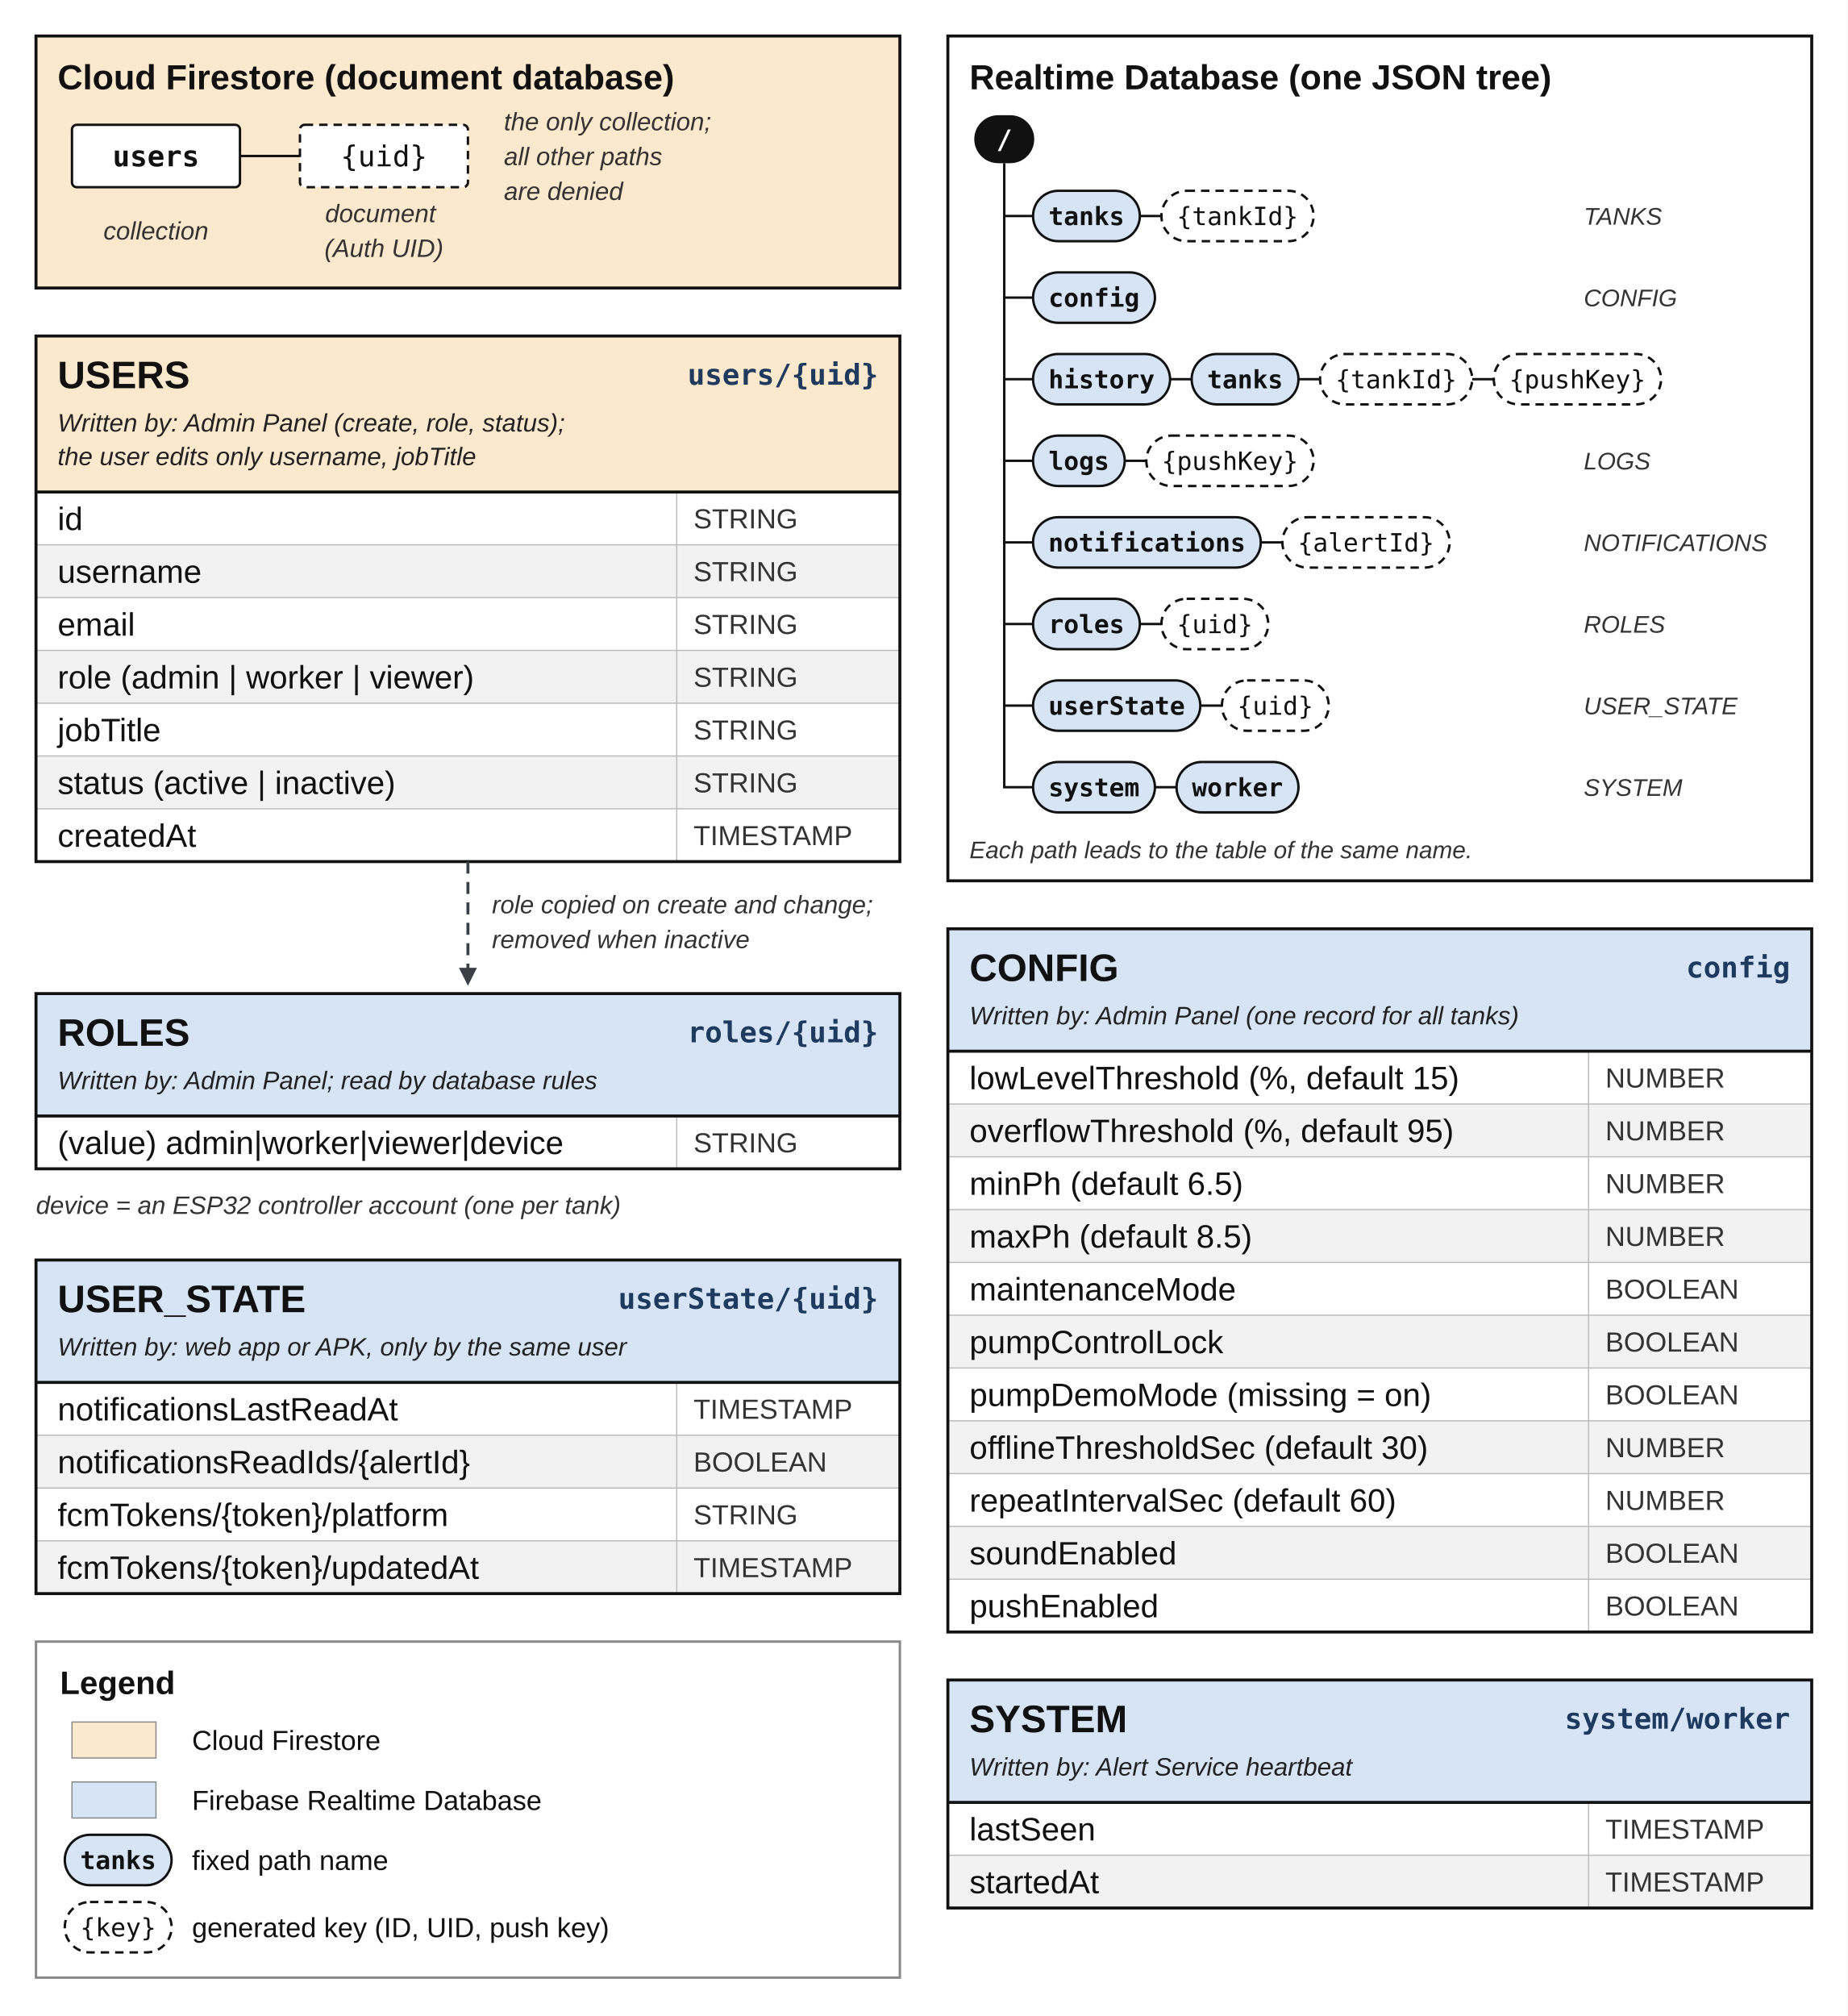
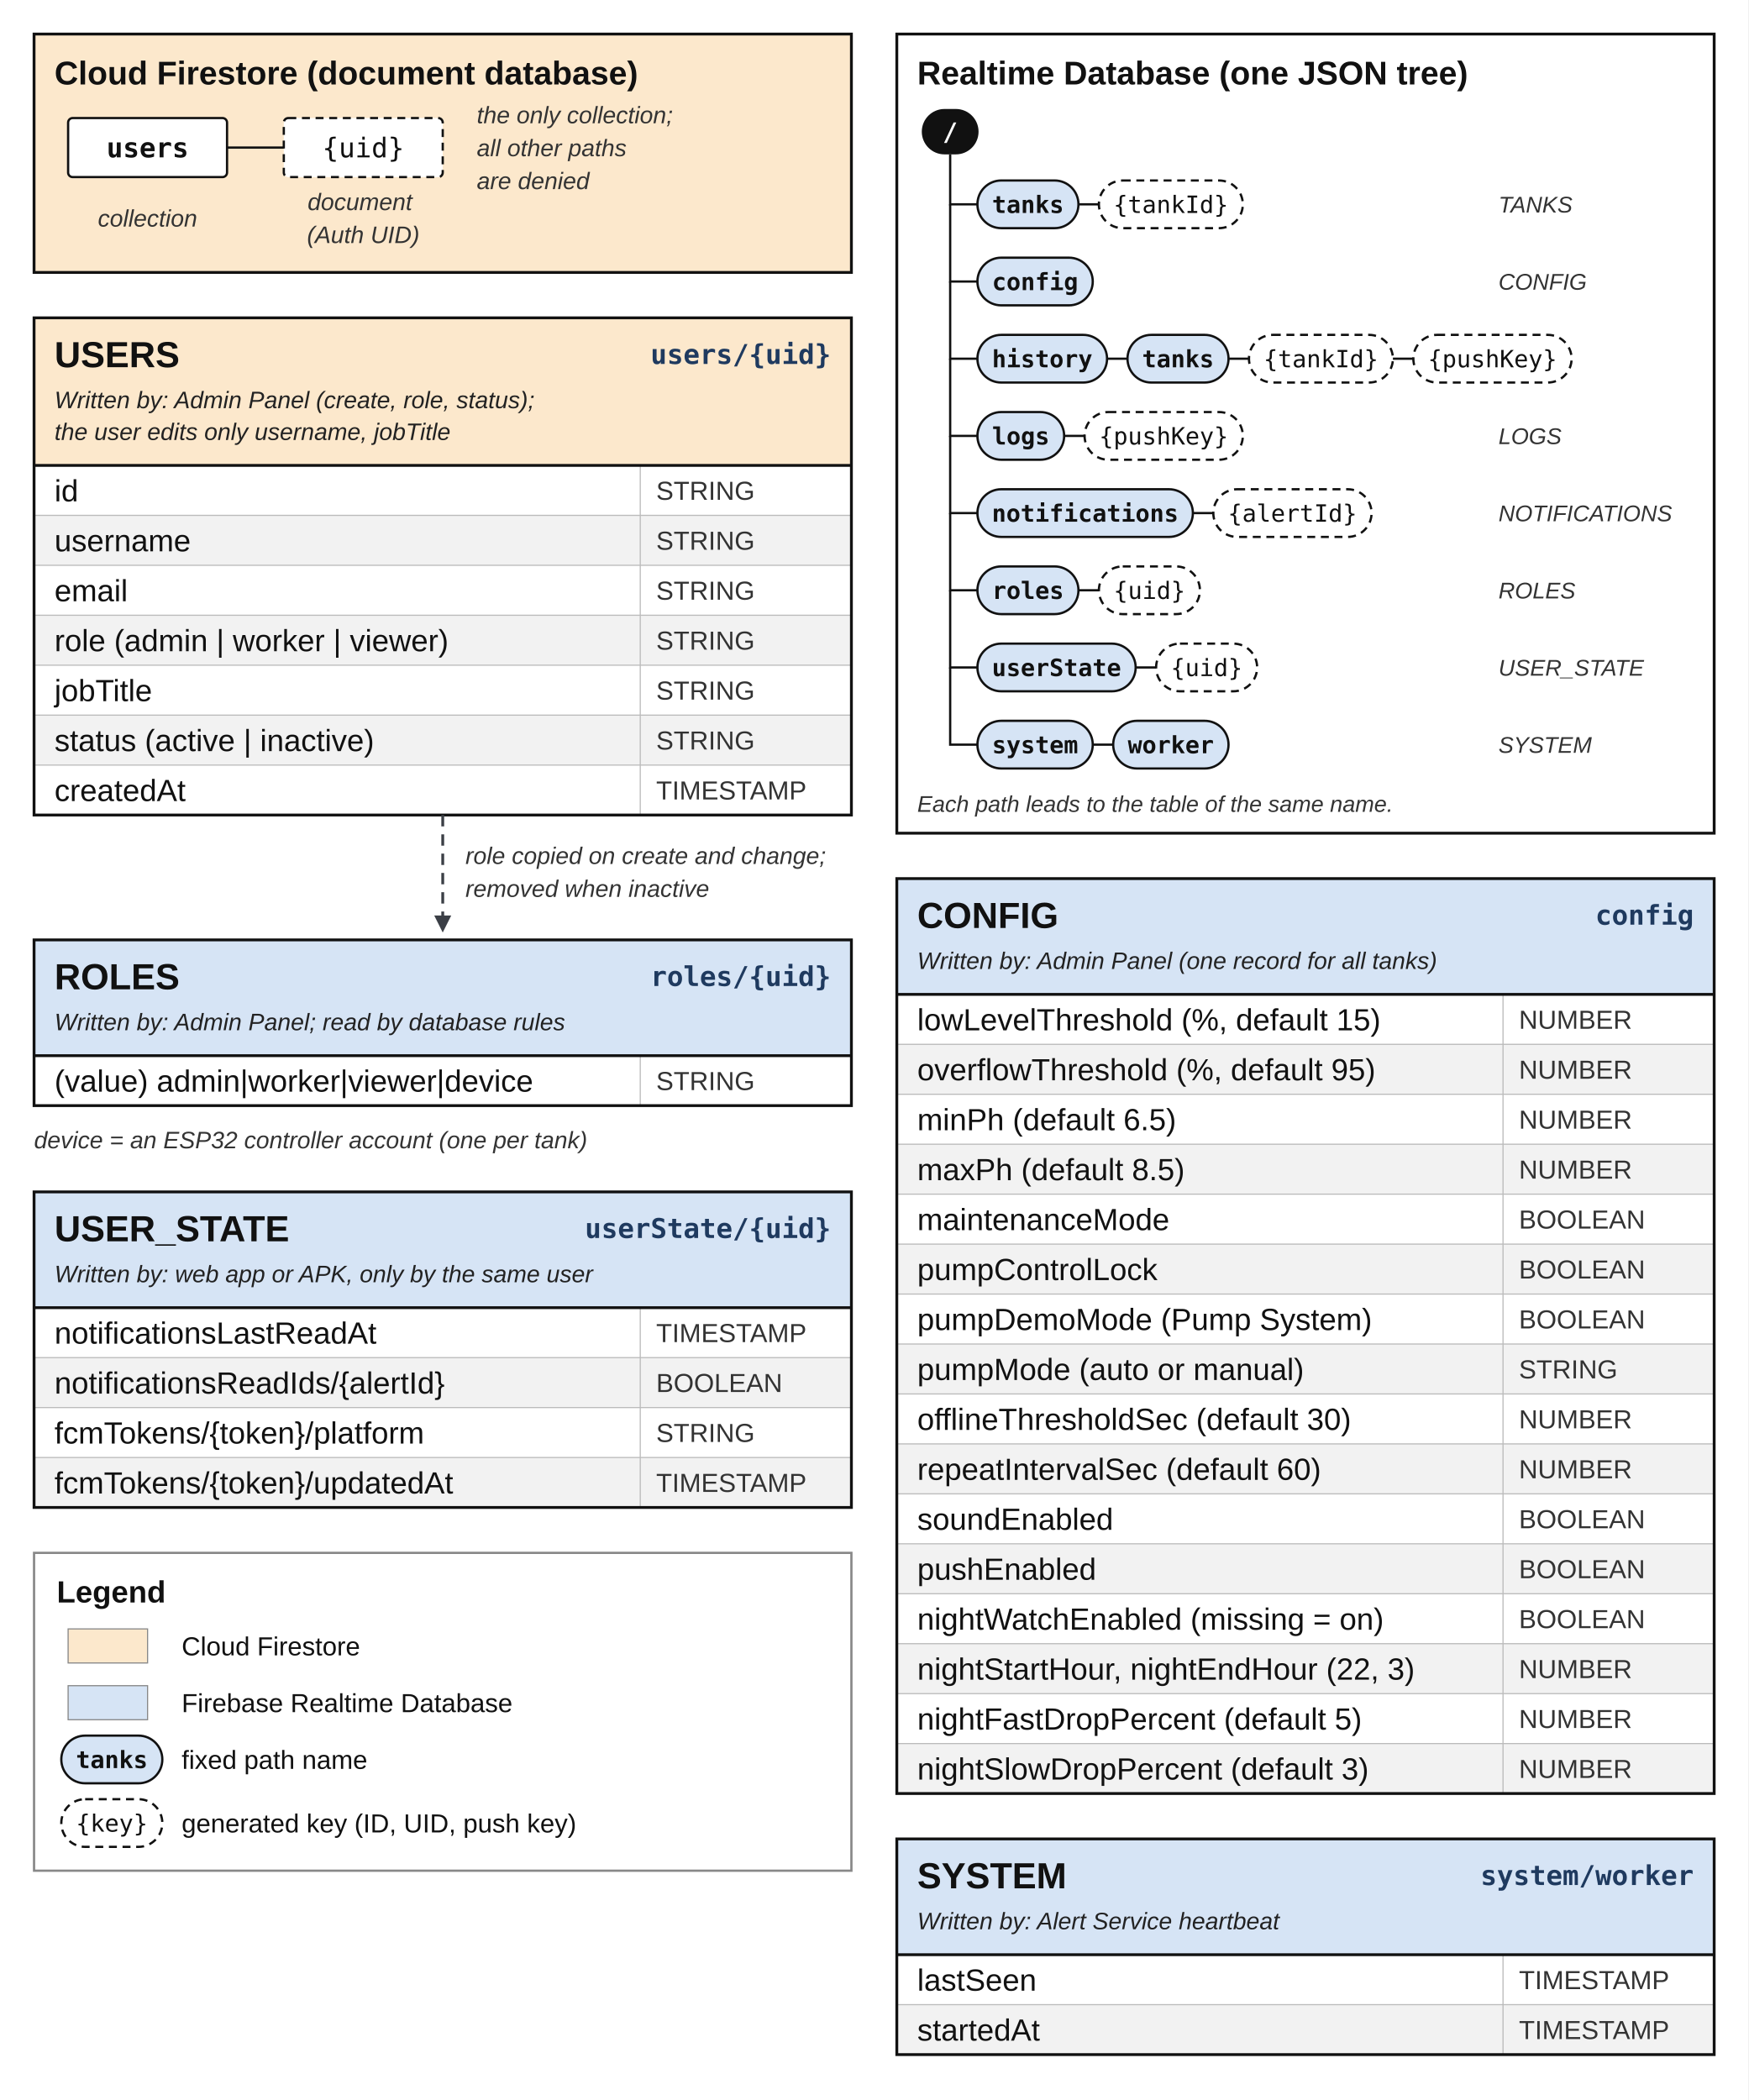
- <svg xmlns="http://www.w3.org/2000/svg" width="1540" height="1680" viewBox="0 0 1540 1680">
-   <rect width="1540" height="1680" fill="#FFFFFF" />
+ <svg xmlns="http://www.w3.org/2000/svg" width="1540" height="1850" viewBox="0 0 1540 1850">
+   <rect width="1540" height="1850" fill="#FFFFFF" />
  <defs>
    <marker id="ah" viewBox="0 0 10 10" refX="9" refY="5" markerWidth="6" markerHeight="6" orient="auto-start-reverse">
      <path d="M0,0 L10,5 L0,10 z" fill="#3B3F46" />
    </marker>
    <marker id="ahs" viewBox="0 0 10 10" refX="9" refY="5" markerWidth="9" markerHeight="9" orient="auto-start-reverse">
      <path d="M0,0 L10,5 L0,10 z" fill="#3B3F46" />
    </marker>
  </defs>
  <rect x="30" y="30" width="720" height="210" fill="#FCE8CC" stroke="#111" stroke-width="2.5" />
  <text x="48" y="74.4" font-family="Arial, Helvetica, sans-serif" font-size="29" font-weight="700" text-anchor="start" fill="#111111">
    <tspan x="48" dy="0">Cloud Firestore (document database)</tspan>
  </text>
  <rect x="60" y="104" width="140" height="52" rx="4" fill="#FFF" stroke="#111" stroke-width="2" />
  <text x="130" y="138.6" font-family="Consolas, monospace" font-size="24" font-weight="700" text-anchor="middle" fill="#111111">
    <tspan x="130" dy="0">users</tspan>
  </text>
  <line x1="200" y1="130" x2="250" y2="130" stroke="#111" stroke-width="2" />
  <rect x="250" y="104" width="140" height="52" rx="4" fill="#FFF" stroke="#111" stroke-width="2" stroke-dasharray="7 5" />
  <text x="320" y="138.6" font-family="Consolas, monospace" font-size="24" font-weight="400" text-anchor="middle" fill="#111111">
    <tspan x="320" dy="0">{uid}</tspan>
  </text>
  <text x="130" y="199.6" font-family="Arial, Helvetica, sans-serif" font-size="21" font-weight="400" text-anchor="middle" fill="#333" font-style="italic">
    <tspan x="130" dy="0">collection</tspan>
  </text>
  <text x="320" y="185.1" font-family="Arial, Helvetica, sans-serif" font-size="21" font-weight="400" text-anchor="middle" fill="#333" font-style="italic">
    <tspan x="320" dy="0">document</tspan>
    <tspan x="320" dy="29.0">(Auth UID)</tspan>
  </text>
  <text x="420" y="108.6" font-family="Arial, Helvetica, sans-serif" font-size="21" font-weight="400" text-anchor="start" fill="#333" font-style="italic">
    <tspan x="420" dy="0">the only collection;</tspan>
    <tspan x="420" dy="29.0">all other paths</tspan>
    <tspan x="420" dy="29.0">are denied</tspan>
  </text>
  <rect x="30" y="280" width="720" height="130" fill="#FCE8CC" />
  <text x="48" y="323.5" font-family="Arial, Helvetica, sans-serif" font-size="32" font-weight="700" text-anchor="start" fill="#111111">
    <tspan x="48" dy="0">USERS</tspan>
  </text>
  <text x="732" y="320.6" font-family="Consolas, monospace" font-size="24" font-weight="700" text-anchor="end" fill="#1F3A5F">
    <tspan x="732" dy="0">users/{uid}</tspan>
  </text>
  <text x="48" y="359.6" font-family="Arial, Helvetica, sans-serif" font-size="21" font-weight="400" text-anchor="start" fill="#222" font-style="italic">
    <tspan x="48" dy="0">Written by: Admin Panel (create, role, status);</tspan>
  </text>
  <text x="48" y="387.6" font-family="Arial, Helvetica, sans-serif" font-size="21" font-weight="400" text-anchor="start" fill="#222" font-style="italic">
    <tspan x="48" dy="0">the user edits only username, jobTitle</tspan>
  </text>
  <rect x="30" y="410" width="720" height="44" fill="#FFFFFF" />
  <line x1="30" y1="410" x2="750" y2="410" stroke="#BBBBBB" />
  <text x="48" y="441.7" font-family="Arial, Helvetica, sans-serif" font-size="27" font-weight="400" text-anchor="start" fill="#111111">
    <tspan x="48" dy="0">id</tspan>
  </text>
  <text x="578" y="440.3" font-family="Arial, Helvetica, sans-serif" font-size="23" font-weight="400" text-anchor="start" fill="#333">
    <tspan x="578" dy="0">STRING</tspan>
  </text>
  <rect x="30" y="454" width="720" height="44" fill="#F2F2F2" />
  <line x1="30" y1="454" x2="750" y2="454" stroke="#BBBBBB" />
  <text x="48" y="485.7" font-family="Arial, Helvetica, sans-serif" font-size="27" font-weight="400" text-anchor="start" fill="#111111">
    <tspan x="48" dy="0">username</tspan>
  </text>
  <text x="578" y="484.3" font-family="Arial, Helvetica, sans-serif" font-size="23" font-weight="400" text-anchor="start" fill="#333">
    <tspan x="578" dy="0">STRING</tspan>
  </text>
  <rect x="30" y="498" width="720" height="44" fill="#FFFFFF" />
  <line x1="30" y1="498" x2="750" y2="498" stroke="#BBBBBB" />
  <text x="48" y="529.7" font-family="Arial, Helvetica, sans-serif" font-size="27" font-weight="400" text-anchor="start" fill="#111111">
    <tspan x="48" dy="0">email</tspan>
  </text>
  <text x="578" y="528.3" font-family="Arial, Helvetica, sans-serif" font-size="23" font-weight="400" text-anchor="start" fill="#333">
    <tspan x="578" dy="0">STRING</tspan>
  </text>
  <rect x="30" y="542" width="720" height="44" fill="#F2F2F2" />
  <line x1="30" y1="542" x2="750" y2="542" stroke="#BBBBBB" />
  <text x="48" y="573.7" font-family="Arial, Helvetica, sans-serif" font-size="27" font-weight="400" text-anchor="start" fill="#111111">
    <tspan x="48" dy="0">role (admin | worker | viewer)</tspan>
  </text>
  <text x="578" y="572.3" font-family="Arial, Helvetica, sans-serif" font-size="23" font-weight="400" text-anchor="start" fill="#333">
    <tspan x="578" dy="0">STRING</tspan>
  </text>
  <rect x="30" y="586" width="720" height="44" fill="#FFFFFF" />
  <line x1="30" y1="586" x2="750" y2="586" stroke="#BBBBBB" />
  <text x="48" y="617.7" font-family="Arial, Helvetica, sans-serif" font-size="27" font-weight="400" text-anchor="start" fill="#111111">
    <tspan x="48" dy="0">jobTitle</tspan>
  </text>
  <text x="578" y="616.3" font-family="Arial, Helvetica, sans-serif" font-size="23" font-weight="400" text-anchor="start" fill="#333">
    <tspan x="578" dy="0">STRING</tspan>
  </text>
  <rect x="30" y="630" width="720" height="44" fill="#F2F2F2" />
  <line x1="30" y1="630" x2="750" y2="630" stroke="#BBBBBB" />
  <text x="48" y="661.7" font-family="Arial, Helvetica, sans-serif" font-size="27" font-weight="400" text-anchor="start" fill="#111111">
    <tspan x="48" dy="0">status (active | inactive)</tspan>
  </text>
  <text x="578" y="660.3" font-family="Arial, Helvetica, sans-serif" font-size="23" font-weight="400" text-anchor="start" fill="#333">
    <tspan x="578" dy="0">STRING</tspan>
  </text>
  <rect x="30" y="674" width="720" height="44" fill="#FFFFFF" />
  <line x1="30" y1="674" x2="750" y2="674" stroke="#BBBBBB" />
  <text x="48" y="705.7" font-family="Arial, Helvetica, sans-serif" font-size="27" font-weight="400" text-anchor="start" fill="#111111">
    <tspan x="48" dy="0">createdAt</tspan>
  </text>
  <text x="578" y="704.3" font-family="Arial, Helvetica, sans-serif" font-size="23" font-weight="400" text-anchor="start" fill="#333">
    <tspan x="578" dy="0">TIMESTAMP</tspan>
  </text>
  <line x1="564" y1="410" x2="564" y2="718" stroke="#BBBBBB" />
  <line x1="30" y1="410" x2="750" y2="410" stroke="#111" stroke-width="2.5" />
  <rect x="30" y="280" width="720" height="438" fill="none" stroke="#111" stroke-width="2.5" />
  <polyline points="390,718 390,820" fill="none" stroke="#3B3F46" stroke-width="2.5" stroke-linejoin="round" stroke-dasharray="10 7" marker-end="url(#ah)" />
  <text x="410" y="761.1" font-family="Arial, Helvetica, sans-serif" font-size="21" font-weight="400" text-anchor="start" fill="#333" font-style="italic">
    <tspan x="410" dy="0">role copied on create and change;</tspan>
    <tspan x="410" dy="29.0">removed when inactive</tspan>
  </text>
  <rect x="30" y="828" width="720" height="102" fill="#D6E4F5" />
  <text x="48" y="871.5" font-family="Arial, Helvetica, sans-serif" font-size="32" font-weight="700" text-anchor="start" fill="#111111">
    <tspan x="48" dy="0">ROLES</tspan>
  </text>
  <text x="732" y="868.6" font-family="Consolas, monospace" font-size="24" font-weight="700" text-anchor="end" fill="#1F3A5F">
    <tspan x="732" dy="0">roles/{uid}</tspan>
  </text>
  <text x="48" y="907.6" font-family="Arial, Helvetica, sans-serif" font-size="21" font-weight="400" text-anchor="start" fill="#222" font-style="italic">
    <tspan x="48" dy="0">Written by: Admin Panel; read by database rules</tspan>
  </text>
  <rect x="30" y="930" width="720" height="44" fill="#FFFFFF" />
  <line x1="30" y1="930" x2="750" y2="930" stroke="#BBBBBB" />
  <text x="48" y="961.7" font-family="Arial, Helvetica, sans-serif" font-size="27" font-weight="400" text-anchor="start" fill="#111111">
    <tspan x="48" dy="0">(value) admin|worker|viewer|device</tspan>
  </text>
  <text x="578" y="960.3" font-family="Arial, Helvetica, sans-serif" font-size="23" font-weight="400" text-anchor="start" fill="#333">
    <tspan x="578" dy="0">STRING</tspan>
  </text>
  <line x1="564" y1="930" x2="564" y2="974" stroke="#BBBBBB" />
  <line x1="30" y1="930" x2="750" y2="930" stroke="#111" stroke-width="2.5" />
  <rect x="30" y="828" width="720" height="146" fill="none" stroke="#111" stroke-width="2.5" />
  <text x="30" y="1011.6" font-family="Arial, Helvetica, sans-serif" font-size="21" font-weight="400" text-anchor="start" fill="#333" font-style="italic">
    <tspan x="30" dy="0">device = an ESP32 controller account (one per tank)</tspan>
  </text>
  <rect x="30" y="1050" width="720" height="102" fill="#D6E4F5" />
  <text x="48" y="1093.5" font-family="Arial, Helvetica, sans-serif" font-size="32" font-weight="700" text-anchor="start" fill="#111111">
    <tspan x="48" dy="0">USER_STATE</tspan>
  </text>
  <text x="732" y="1090.6" font-family="Consolas, monospace" font-size="24" font-weight="700" text-anchor="end" fill="#1F3A5F">
    <tspan x="732" dy="0">userState/{uid}</tspan>
  </text>
  <text x="48" y="1129.6" font-family="Arial, Helvetica, sans-serif" font-size="21" font-weight="400" text-anchor="start" fill="#222" font-style="italic">
    <tspan x="48" dy="0">Written by: web app or APK, only by the same user</tspan>
  </text>
  <rect x="30" y="1152" width="720" height="44" fill="#FFFFFF" />
  <line x1="30" y1="1152" x2="750" y2="1152" stroke="#BBBBBB" />
  <text x="48" y="1183.7" font-family="Arial, Helvetica, sans-serif" font-size="27" font-weight="400" text-anchor="start" fill="#111111">
    <tspan x="48" dy="0">notificationsLastReadAt</tspan>
  </text>
  <text x="578" y="1182.3" font-family="Arial, Helvetica, sans-serif" font-size="23" font-weight="400" text-anchor="start" fill="#333">
    <tspan x="578" dy="0">TIMESTAMP</tspan>
  </text>
  <rect x="30" y="1196" width="720" height="44" fill="#F2F2F2" />
  <line x1="30" y1="1196" x2="750" y2="1196" stroke="#BBBBBB" />
  <text x="48" y="1227.7" font-family="Arial, Helvetica, sans-serif" font-size="27" font-weight="400" text-anchor="start" fill="#111111">
    <tspan x="48" dy="0">notificationsReadIds/{alertId}</tspan>
  </text>
  <text x="578" y="1226.3" font-family="Arial, Helvetica, sans-serif" font-size="23" font-weight="400" text-anchor="start" fill="#333">
    <tspan x="578" dy="0">BOOLEAN</tspan>
  </text>
  <rect x="30" y="1240" width="720" height="44" fill="#FFFFFF" />
  <line x1="30" y1="1240" x2="750" y2="1240" stroke="#BBBBBB" />
  <text x="48" y="1271.7" font-family="Arial, Helvetica, sans-serif" font-size="27" font-weight="400" text-anchor="start" fill="#111111">
    <tspan x="48" dy="0">fcmTokens/{token}/platform</tspan>
  </text>
  <text x="578" y="1270.3" font-family="Arial, Helvetica, sans-serif" font-size="23" font-weight="400" text-anchor="start" fill="#333">
    <tspan x="578" dy="0">STRING</tspan>
  </text>
  <rect x="30" y="1284" width="720" height="44" fill="#F2F2F2" />
  <line x1="30" y1="1284" x2="750" y2="1284" stroke="#BBBBBB" />
  <text x="48" y="1315.7" font-family="Arial, Helvetica, sans-serif" font-size="27" font-weight="400" text-anchor="start" fill="#111111">
    <tspan x="48" dy="0">fcmTokens/{token}/updatedAt</tspan>
  </text>
  <text x="578" y="1314.3" font-family="Arial, Helvetica, sans-serif" font-size="23" font-weight="400" text-anchor="start" fill="#333">
    <tspan x="578" dy="0">TIMESTAMP</tspan>
  </text>
  <line x1="564" y1="1152" x2="564" y2="1328" stroke="#BBBBBB" />
  <line x1="30" y1="1152" x2="750" y2="1152" stroke="#111" stroke-width="2.5" />
  <rect x="30" y="1050" width="720" height="278" fill="none" stroke="#111" stroke-width="2.5" />
  <rect x="30" y="1368" width="720" height="280" fill="#FFF" stroke="#888" stroke-width="2" />
  <text x="50" y="1411.7" font-family="Arial, Helvetica, sans-serif" font-size="27" font-weight="700" text-anchor="start" fill="#111111">
    <tspan x="50" dy="0">Legend</tspan>
  </text>
  <rect x="60" y="1435" width="70" height="30" fill="#FCE8CC" stroke="#888" />
  <text x="160" y="1458.3" font-family="Arial, Helvetica, sans-serif" font-size="23" font-weight="400" text-anchor="start" fill="#111111">
    <tspan x="160" dy="0">Cloud Firestore</tspan>
  </text>
  <rect x="60" y="1485" width="70" height="30" fill="#D6E4F5" stroke="#888" />
  <text x="160" y="1508.3" font-family="Arial, Helvetica, sans-serif" font-size="23" font-weight="400" text-anchor="start" fill="#111111">
    <tspan x="160" dy="0">Firebase Realtime Database</tspan>
  </text>
  <rect x="54" y="1529" width="89" height="42" rx="21" fill="#D6E4F5" stroke="#111" stroke-width="2" />
  <text x="98.5" y="1557.6" font-family="Consolas, monospace" font-size="21" font-weight="700" text-anchor="middle" fill="#111111">
    <tspan x="98.5" dy="0">tanks</tspan>
  </text>
  <text x="160" y="1558.3" font-family="Arial, Helvetica, sans-serif" font-size="23" font-weight="400" text-anchor="start" fill="#111111">
    <tspan x="160" dy="0">fixed path name</tspan>
  </text>
  <rect x="54" y="1585" width="89" height="42" rx="21" fill="#FFFFFF" stroke="#111" stroke-width="2" stroke-dasharray="7 5" />
  <text x="98.5" y="1613.6" font-family="Consolas, monospace" font-size="21" font-weight="400" text-anchor="middle" fill="#111111">
    <tspan x="98.5" dy="0">{key}</tspan>
  </text>
  <text x="160" y="1614.3" font-family="Arial, Helvetica, sans-serif" font-size="23" font-weight="400" text-anchor="start" fill="#111111">
    <tspan x="160" dy="0">generated key (ID, UID, push key)</tspan>
  </text>
  <rect x="790" y="30" width="720" height="704" fill="#FFF" stroke="#111" stroke-width="2.5" />
  <text x="808" y="74.4" font-family="Arial, Helvetica, sans-serif" font-size="29" font-weight="700" text-anchor="start" fill="#111111">
    <tspan x="808" dy="0">Realtime Database (one JSON tree)</tspan>
  </text>
  <rect x="812" y="96" width="50" height="40" rx="20" fill="#111" />
  <text x="837" y="123.9" font-family="Consolas, monospace" font-size="22" font-weight="700" text-anchor="middle" fill="#FFF">
    <tspan x="837" dy="0">/</tspan>
  </text>
  <polyline points="837,136 837,180 861,180" fill="none" stroke="#111" stroke-width="2" />
  <rect x="861" y="159" width="89" height="42" rx="21" fill="#D6E4F5" stroke="#111" stroke-width="2" />
  <text x="905.5" y="187.6" font-family="Consolas, monospace" font-size="21" font-weight="700" text-anchor="middle" fill="#111111">
    <tspan x="905.5" dy="0">tanks</tspan>
  </text>
  <line x1="950" y1="180" x2="968" y2="180" stroke="#111" stroke-width="2" />
  <rect x="968" y="159" width="126.8" height="42" rx="21" fill="#FFFFFF" stroke="#111" stroke-width="2" stroke-dasharray="7 5" />
  <text x="1031.4" y="187.6" font-family="Consolas, monospace" font-size="21" font-weight="400" text-anchor="middle" fill="#111111">
    <tspan x="1031.4" dy="0">{tankId}</tspan>
  </text>
  <text x="1320" y="187.2" font-family="Arial, Helvetica, sans-serif" font-size="20" font-weight="400" text-anchor="start" fill="#333" font-style="italic">
    <tspan x="1320" dy="0">TANKS</tspan>
  </text>
  <polyline points="837,180 837,248 861,248" fill="none" stroke="#111" stroke-width="2" />
  <rect x="861" y="227" width="101.6" height="42" rx="21" fill="#D6E4F5" stroke="#111" stroke-width="2" />
  <text x="911.8" y="255.6" font-family="Consolas, monospace" font-size="21" font-weight="700" text-anchor="middle" fill="#111111">
    <tspan x="911.8" dy="0">config</tspan>
  </text>
  <text x="1320" y="255.2" font-family="Arial, Helvetica, sans-serif" font-size="20" font-weight="400" text-anchor="start" fill="#333" font-style="italic">
    <tspan x="1320" dy="0">CONFIG</tspan>
  </text>
  <polyline points="837,248 837,316 861,316" fill="none" stroke="#111" stroke-width="2" />
  <rect x="861" y="295" width="114.2" height="42" rx="21" fill="#D6E4F5" stroke="#111" stroke-width="2" />
  <text x="918.1" y="323.6" font-family="Consolas, monospace" font-size="21" font-weight="700" text-anchor="middle" fill="#111111">
    <tspan x="918.1" dy="0">history</tspan>
  </text>
  <line x1="975.2" y1="316" x2="993.2" y2="316" stroke="#111" stroke-width="2" />
  <rect x="993.2" y="295" width="89" height="42" rx="21" fill="#D6E4F5" stroke="#111" stroke-width="2" />
  <text x="1037.7" y="323.6" font-family="Consolas, monospace" font-size="21" font-weight="700" text-anchor="middle" fill="#111111">
    <tspan x="1037.7" dy="0">tanks</tspan>
  </text>
  <line x1="1082.2" y1="316" x2="1100.2" y2="316" stroke="#111" stroke-width="2" />
  <rect x="1100.2" y="295" width="126.8" height="42" rx="21" fill="#FFFFFF" stroke="#111" stroke-width="2" stroke-dasharray="7 5" />
  <text x="1163.6" y="323.6" font-family="Consolas, monospace" font-size="21" font-weight="400" text-anchor="middle" fill="#111111">
    <tspan x="1163.6" dy="0">{tankId}</tspan>
  </text>
  <line x1="1227" y1="316" x2="1245" y2="316" stroke="#111" stroke-width="2" />
  <rect x="1245" y="295" width="139.4" height="42" rx="21" fill="#FFFFFF" stroke="#111" stroke-width="2" stroke-dasharray="7 5" />
  <text x="1314.7" y="323.6" font-family="Consolas, monospace" font-size="21" font-weight="400" text-anchor="middle" fill="#111111">
    <tspan x="1314.7" dy="0">{pushKey}</tspan>
  </text>
  <polyline points="837,316 837,384 861,384" fill="none" stroke="#111" stroke-width="2" />
  <rect x="861" y="363" width="76.4" height="42" rx="21" fill="#D6E4F5" stroke="#111" stroke-width="2" />
  <text x="899.2" y="391.6" font-family="Consolas, monospace" font-size="21" font-weight="700" text-anchor="middle" fill="#111111">
    <tspan x="899.2" dy="0">logs</tspan>
  </text>
  <line x1="937.4" y1="384" x2="955.4" y2="384" stroke="#111" stroke-width="2" />
  <rect x="955.4" y="363" width="139.4" height="42" rx="21" fill="#FFFFFF" stroke="#111" stroke-width="2" stroke-dasharray="7 5" />
  <text x="1025.1" y="391.6" font-family="Consolas, monospace" font-size="21" font-weight="400" text-anchor="middle" fill="#111111">
    <tspan x="1025.1" dy="0">{pushKey}</tspan>
  </text>
  <text x="1320" y="391.2" font-family="Arial, Helvetica, sans-serif" font-size="20" font-weight="400" text-anchor="start" fill="#333" font-style="italic">
    <tspan x="1320" dy="0">LOGS</tspan>
  </text>
  <polyline points="837,384 837,452 861,452" fill="none" stroke="#111" stroke-width="2" />
  <rect x="861" y="431" width="189.8" height="42" rx="21" fill="#D6E4F5" stroke="#111" stroke-width="2" />
  <text x="955.9" y="459.6" font-family="Consolas, monospace" font-size="21" font-weight="700" text-anchor="middle" fill="#111111">
    <tspan x="955.9" dy="0">notifications</tspan>
  </text>
  <line x1="1050.8" y1="452" x2="1068.8" y2="452" stroke="#111" stroke-width="2" />
  <rect x="1068.8" y="431" width="139.4" height="42" rx="21" fill="#FFFFFF" stroke="#111" stroke-width="2" stroke-dasharray="7 5" />
  <text x="1138.5" y="459.6" font-family="Consolas, monospace" font-size="21" font-weight="400" text-anchor="middle" fill="#111111">
    <tspan x="1138.5" dy="0">{alertId}</tspan>
  </text>
  <text x="1320" y="459.2" font-family="Arial, Helvetica, sans-serif" font-size="20" font-weight="400" text-anchor="start" fill="#333" font-style="italic">
    <tspan x="1320" dy="0">NOTIFICATIONS</tspan>
  </text>
  <polyline points="837,452 837,520 861,520" fill="none" stroke="#111" stroke-width="2" />
  <rect x="861" y="499" width="89" height="42" rx="21" fill="#D6E4F5" stroke="#111" stroke-width="2" />
  <text x="905.5" y="527.6" font-family="Consolas, monospace" font-size="21" font-weight="700" text-anchor="middle" fill="#111111">
    <tspan x="905.5" dy="0">roles</tspan>
  </text>
  <line x1="950" y1="520" x2="968" y2="520" stroke="#111" stroke-width="2" />
  <rect x="968" y="499" width="89" height="42" rx="21" fill="#FFFFFF" stroke="#111" stroke-width="2" stroke-dasharray="7 5" />
  <text x="1012.5" y="527.6" font-family="Consolas, monospace" font-size="21" font-weight="400" text-anchor="middle" fill="#111111">
    <tspan x="1012.5" dy="0">{uid}</tspan>
  </text>
  <text x="1320" y="527.2" font-family="Arial, Helvetica, sans-serif" font-size="20" font-weight="400" text-anchor="start" fill="#333" font-style="italic">
    <tspan x="1320" dy="0">ROLES</tspan>
  </text>
  <polyline points="837,520 837,588 861,588" fill="none" stroke="#111" stroke-width="2" />
  <rect x="861" y="567" width="139.4" height="42" rx="21" fill="#D6E4F5" stroke="#111" stroke-width="2" />
  <text x="930.7" y="595.6" font-family="Consolas, monospace" font-size="21" font-weight="700" text-anchor="middle" fill="#111111">
    <tspan x="930.7" dy="0">userState</tspan>
  </text>
  <line x1="1000.4" y1="588" x2="1018.4" y2="588" stroke="#111" stroke-width="2" />
  <rect x="1018.4" y="567" width="89" height="42" rx="21" fill="#FFFFFF" stroke="#111" stroke-width="2" stroke-dasharray="7 5" />
  <text x="1062.9" y="595.6" font-family="Consolas, monospace" font-size="21" font-weight="400" text-anchor="middle" fill="#111111">
    <tspan x="1062.9" dy="0">{uid}</tspan>
  </text>
  <text x="1320" y="595.2" font-family="Arial, Helvetica, sans-serif" font-size="20" font-weight="400" text-anchor="start" fill="#333" font-style="italic">
    <tspan x="1320" dy="0">USER_STATE</tspan>
  </text>
  <polyline points="837,588 837,656 861,656" fill="none" stroke="#111" stroke-width="2" />
  <rect x="861" y="635" width="101.6" height="42" rx="21" fill="#D6E4F5" stroke="#111" stroke-width="2" />
  <text x="911.8" y="663.6" font-family="Consolas, monospace" font-size="21" font-weight="700" text-anchor="middle" fill="#111111">
    <tspan x="911.8" dy="0">system</tspan>
  </text>
  <line x1="962.6" y1="656" x2="980.6" y2="656" stroke="#111" stroke-width="2" />
  <rect x="980.6" y="635" width="101.6" height="42" rx="21" fill="#D6E4F5" stroke="#111" stroke-width="2" />
  <text x="1031.4" y="663.6" font-family="Consolas, monospace" font-size="21" font-weight="700" text-anchor="middle" fill="#111111">
    <tspan x="1031.4" dy="0">worker</tspan>
  </text>
  <text x="1320" y="663.2" font-family="Arial, Helvetica, sans-serif" font-size="20" font-weight="400" text-anchor="start" fill="#333" font-style="italic">
    <tspan x="1320" dy="0">SYSTEM</tspan>
  </text>
  <text x="808" y="715.2" font-family="Arial, Helvetica, sans-serif" font-size="20" font-weight="400" text-anchor="start" fill="#333" font-style="italic">
    <tspan x="808" dy="0">Each path leads to the table of the same name.</tspan>
  </text>
  <rect x="790" y="774" width="720" height="102" fill="#D6E4F5" />
  <text x="808" y="817.5" font-family="Arial, Helvetica, sans-serif" font-size="32" font-weight="700" text-anchor="start" fill="#111111">
    <tspan x="808" dy="0">CONFIG</tspan>
  </text>
  <text x="1492" y="814.6" font-family="Consolas, monospace" font-size="24" font-weight="700" text-anchor="end" fill="#1F3A5F">
    <tspan x="1492" dy="0">config</tspan>
  </text>
  <text x="808" y="853.6" font-family="Arial, Helvetica, sans-serif" font-size="21" font-weight="400" text-anchor="start" fill="#222" font-style="italic">
    <tspan x="808" dy="0">Written by: Admin Panel (one record for all tanks)</tspan>
  </text>
  <rect x="790" y="876" width="720" height="44" fill="#FFFFFF" />
  <line x1="790" y1="876" x2="1510" y2="876" stroke="#BBBBBB" />
  <text x="808" y="907.7" font-family="Arial, Helvetica, sans-serif" font-size="27" font-weight="400" text-anchor="start" fill="#111111">
    <tspan x="808" dy="0">lowLevelThreshold (%, default 15)</tspan>
  </text>
  <text x="1338" y="906.3" font-family="Arial, Helvetica, sans-serif" font-size="23" font-weight="400" text-anchor="start" fill="#333">
    <tspan x="1338" dy="0">NUMBER</tspan>
  </text>
  <rect x="790" y="920" width="720" height="44" fill="#F2F2F2" />
  <line x1="790" y1="920" x2="1510" y2="920" stroke="#BBBBBB" />
  <text x="808" y="951.7" font-family="Arial, Helvetica, sans-serif" font-size="27" font-weight="400" text-anchor="start" fill="#111111">
    <tspan x="808" dy="0">overflowThreshold (%, default 95)</tspan>
  </text>
  <text x="1338" y="950.3" font-family="Arial, Helvetica, sans-serif" font-size="23" font-weight="400" text-anchor="start" fill="#333">
    <tspan x="1338" dy="0">NUMBER</tspan>
  </text>
  <rect x="790" y="964" width="720" height="44" fill="#FFFFFF" />
  <line x1="790" y1="964" x2="1510" y2="964" stroke="#BBBBBB" />
  <text x="808" y="995.7" font-family="Arial, Helvetica, sans-serif" font-size="27" font-weight="400" text-anchor="start" fill="#111111">
    <tspan x="808" dy="0">minPh (default 6.5)</tspan>
  </text>
  <text x="1338" y="994.3" font-family="Arial, Helvetica, sans-serif" font-size="23" font-weight="400" text-anchor="start" fill="#333">
    <tspan x="1338" dy="0">NUMBER</tspan>
  </text>
  <rect x="790" y="1008" width="720" height="44" fill="#F2F2F2" />
  <line x1="790" y1="1008" x2="1510" y2="1008" stroke="#BBBBBB" />
  <text x="808" y="1039.7" font-family="Arial, Helvetica, sans-serif" font-size="27" font-weight="400" text-anchor="start" fill="#111111">
    <tspan x="808" dy="0">maxPh (default 8.5)</tspan>
  </text>
  <text x="1338" y="1038.3" font-family="Arial, Helvetica, sans-serif" font-size="23" font-weight="400" text-anchor="start" fill="#333">
    <tspan x="1338" dy="0">NUMBER</tspan>
  </text>
  <rect x="790" y="1052" width="720" height="44" fill="#FFFFFF" />
  <line x1="790" y1="1052" x2="1510" y2="1052" stroke="#BBBBBB" />
  <text x="808" y="1083.7" font-family="Arial, Helvetica, sans-serif" font-size="27" font-weight="400" text-anchor="start" fill="#111111">
    <tspan x="808" dy="0">maintenanceMode</tspan>
  </text>
  <text x="1338" y="1082.3" font-family="Arial, Helvetica, sans-serif" font-size="23" font-weight="400" text-anchor="start" fill="#333">
    <tspan x="1338" dy="0">BOOLEAN</tspan>
  </text>
  <rect x="790" y="1096" width="720" height="44" fill="#F2F2F2" />
  <line x1="790" y1="1096" x2="1510" y2="1096" stroke="#BBBBBB" />
  <text x="808" y="1127.7" font-family="Arial, Helvetica, sans-serif" font-size="27" font-weight="400" text-anchor="start" fill="#111111">
    <tspan x="808" dy="0">pumpControlLock</tspan>
  </text>
  <text x="1338" y="1126.3" font-family="Arial, Helvetica, sans-serif" font-size="23" font-weight="400" text-anchor="start" fill="#333">
    <tspan x="1338" dy="0">BOOLEAN</tspan>
  </text>
  <rect x="790" y="1140" width="720" height="44" fill="#FFFFFF" />
  <line x1="790" y1="1140" x2="1510" y2="1140" stroke="#BBBBBB" />
  <text x="808" y="1171.7" font-family="Arial, Helvetica, sans-serif" font-size="27" font-weight="400" text-anchor="start" fill="#111111">
-     <tspan x="808" dy="0">pumpDemoMode (missing = on)</tspan>
+     <tspan x="808" dy="0">pumpDemoMode (Pump System)</tspan>
  </text>
  <text x="1338" y="1170.3" font-family="Arial, Helvetica, sans-serif" font-size="23" font-weight="400" text-anchor="start" fill="#333">
    <tspan x="1338" dy="0">BOOLEAN</tspan>
  </text>
  <rect x="790" y="1184" width="720" height="44" fill="#F2F2F2" />
  <line x1="790" y1="1184" x2="1510" y2="1184" stroke="#BBBBBB" />
  <text x="808" y="1215.7" font-family="Arial, Helvetica, sans-serif" font-size="27" font-weight="400" text-anchor="start" fill="#111111">
-     <tspan x="808" dy="0">offlineThresholdSec (default 30)</tspan>
+     <tspan x="808" dy="0">pumpMode (auto or manual)</tspan>
  </text>
  <text x="1338" y="1214.3" font-family="Arial, Helvetica, sans-serif" font-size="23" font-weight="400" text-anchor="start" fill="#333">
-     <tspan x="1338" dy="0">NUMBER</tspan>
+     <tspan x="1338" dy="0">STRING</tspan>
  </text>
  <rect x="790" y="1228" width="720" height="44" fill="#FFFFFF" />
  <line x1="790" y1="1228" x2="1510" y2="1228" stroke="#BBBBBB" />
  <text x="808" y="1259.7" font-family="Arial, Helvetica, sans-serif" font-size="27" font-weight="400" text-anchor="start" fill="#111111">
-     <tspan x="808" dy="0">repeatIntervalSec (default 60)</tspan>
+     <tspan x="808" dy="0">offlineThresholdSec (default 30)</tspan>
  </text>
  <text x="1338" y="1258.3" font-family="Arial, Helvetica, sans-serif" font-size="23" font-weight="400" text-anchor="start" fill="#333">
    <tspan x="1338" dy="0">NUMBER</tspan>
  </text>
  <rect x="790" y="1272" width="720" height="44" fill="#F2F2F2" />
  <line x1="790" y1="1272" x2="1510" y2="1272" stroke="#BBBBBB" />
  <text x="808" y="1303.7" font-family="Arial, Helvetica, sans-serif" font-size="27" font-weight="400" text-anchor="start" fill="#111111">
-     <tspan x="808" dy="0">soundEnabled</tspan>
+     <tspan x="808" dy="0">repeatIntervalSec (default 60)</tspan>
  </text>
  <text x="1338" y="1302.3" font-family="Arial, Helvetica, sans-serif" font-size="23" font-weight="400" text-anchor="start" fill="#333">
-     <tspan x="1338" dy="0">BOOLEAN</tspan>
+     <tspan x="1338" dy="0">NUMBER</tspan>
  </text>
  <rect x="790" y="1316" width="720" height="44" fill="#FFFFFF" />
  <line x1="790" y1="1316" x2="1510" y2="1316" stroke="#BBBBBB" />
  <text x="808" y="1347.7" font-family="Arial, Helvetica, sans-serif" font-size="27" font-weight="400" text-anchor="start" fill="#111111">
+     <tspan x="808" dy="0">soundEnabled</tspan>
+   </text>
+   <text x="1338" y="1346.3" font-family="Arial, Helvetica, sans-serif" font-size="23" font-weight="400" text-anchor="start" fill="#333">
+     <tspan x="1338" dy="0">BOOLEAN</tspan>
+   </text>
+   <rect x="790" y="1360" width="720" height="44" fill="#F2F2F2" />
+   <line x1="790" y1="1360" x2="1510" y2="1360" stroke="#BBBBBB" />
+   <text x="808" y="1391.7" font-family="Arial, Helvetica, sans-serif" font-size="27" font-weight="400" text-anchor="start" fill="#111111">
    <tspan x="808" dy="0">pushEnabled</tspan>
  </text>
-   <text x="1338" y="1346.3" font-family="Arial, Helvetica, sans-serif" font-size="23" font-weight="400" text-anchor="start" fill="#333">
-     <tspan x="1338" dy="0">BOOLEAN</tspan>
-   </text>
-   <line x1="1324" y1="876" x2="1324" y2="1360" stroke="#BBBBBB" />
+   <text x="1338" y="1390.3" font-family="Arial, Helvetica, sans-serif" font-size="23" font-weight="400" text-anchor="start" fill="#333">
+     <tspan x="1338" dy="0">BOOLEAN</tspan>
+   </text>
+   <rect x="790" y="1404" width="720" height="44" fill="#FFFFFF" />
+   <line x1="790" y1="1404" x2="1510" y2="1404" stroke="#BBBBBB" />
+   <text x="808" y="1435.7" font-family="Arial, Helvetica, sans-serif" font-size="27" font-weight="400" text-anchor="start" fill="#111111">
+     <tspan x="808" dy="0">nightWatchEnabled (missing = on)</tspan>
+   </text>
+   <text x="1338" y="1434.3" font-family="Arial, Helvetica, sans-serif" font-size="23" font-weight="400" text-anchor="start" fill="#333">
+     <tspan x="1338" dy="0">BOOLEAN</tspan>
+   </text>
+   <rect x="790" y="1448" width="720" height="44" fill="#F2F2F2" />
+   <line x1="790" y1="1448" x2="1510" y2="1448" stroke="#BBBBBB" />
+   <text x="808" y="1479.7" font-family="Arial, Helvetica, sans-serif" font-size="27" font-weight="400" text-anchor="start" fill="#111111">
+     <tspan x="808" dy="0">nightStartHour, nightEndHour (22, 3)</tspan>
+   </text>
+   <text x="1338" y="1478.3" font-family="Arial, Helvetica, sans-serif" font-size="23" font-weight="400" text-anchor="start" fill="#333">
+     <tspan x="1338" dy="0">NUMBER</tspan>
+   </text>
+   <rect x="790" y="1492" width="720" height="44" fill="#FFFFFF" />
+   <line x1="790" y1="1492" x2="1510" y2="1492" stroke="#BBBBBB" />
+   <text x="808" y="1523.7" font-family="Arial, Helvetica, sans-serif" font-size="27" font-weight="400" text-anchor="start" fill="#111111">
+     <tspan x="808" dy="0">nightFastDropPercent (default 5)</tspan>
+   </text>
+   <text x="1338" y="1522.3" font-family="Arial, Helvetica, sans-serif" font-size="23" font-weight="400" text-anchor="start" fill="#333">
+     <tspan x="1338" dy="0">NUMBER</tspan>
+   </text>
+   <rect x="790" y="1536" width="720" height="44" fill="#F2F2F2" />
+   <line x1="790" y1="1536" x2="1510" y2="1536" stroke="#BBBBBB" />
+   <text x="808" y="1567.7" font-family="Arial, Helvetica, sans-serif" font-size="27" font-weight="400" text-anchor="start" fill="#111111">
+     <tspan x="808" dy="0">nightSlowDropPercent (default 3)</tspan>
+   </text>
+   <text x="1338" y="1566.3" font-family="Arial, Helvetica, sans-serif" font-size="23" font-weight="400" text-anchor="start" fill="#333">
+     <tspan x="1338" dy="0">NUMBER</tspan>
+   </text>
+   <line x1="1324" y1="876" x2="1324" y2="1580" stroke="#BBBBBB" />
  <line x1="790" y1="876" x2="1510" y2="876" stroke="#111" stroke-width="2.5" />
-   <rect x="790" y="774" width="720" height="586" fill="none" stroke="#111" stroke-width="2.5" />
-   <rect x="790" y="1400" width="720" height="102" fill="#D6E4F5" />
-   <text x="808" y="1443.5" font-family="Arial, Helvetica, sans-serif" font-size="32" font-weight="700" text-anchor="start" fill="#111111">
+   <rect x="790" y="774" width="720" height="806" fill="none" stroke="#111" stroke-width="2.5" />
+   <rect x="790" y="1620" width="720" height="102" fill="#D6E4F5" />
+   <text x="808" y="1663.5" font-family="Arial, Helvetica, sans-serif" font-size="32" font-weight="700" text-anchor="start" fill="#111111">
    <tspan x="808" dy="0">SYSTEM</tspan>
  </text>
-   <text x="1492" y="1440.6" font-family="Consolas, monospace" font-size="24" font-weight="700" text-anchor="end" fill="#1F3A5F">
+   <text x="1492" y="1660.6" font-family="Consolas, monospace" font-size="24" font-weight="700" text-anchor="end" fill="#1F3A5F">
    <tspan x="1492" dy="0">system/worker</tspan>
  </text>
-   <text x="808" y="1479.6" font-family="Arial, Helvetica, sans-serif" font-size="21" font-weight="400" text-anchor="start" fill="#222" font-style="italic">
+   <text x="808" y="1699.6" font-family="Arial, Helvetica, sans-serif" font-size="21" font-weight="400" text-anchor="start" fill="#222" font-style="italic">
    <tspan x="808" dy="0">Written by: Alert Service heartbeat</tspan>
  </text>
-   <rect x="790" y="1502" width="720" height="44" fill="#FFFFFF" />
-   <line x1="790" y1="1502" x2="1510" y2="1502" stroke="#BBBBBB" />
-   <text x="808" y="1533.7" font-family="Arial, Helvetica, sans-serif" font-size="27" font-weight="400" text-anchor="start" fill="#111111">
+   <rect x="790" y="1722" width="720" height="44" fill="#FFFFFF" />
+   <line x1="790" y1="1722" x2="1510" y2="1722" stroke="#BBBBBB" />
+   <text x="808" y="1753.7" font-family="Arial, Helvetica, sans-serif" font-size="27" font-weight="400" text-anchor="start" fill="#111111">
    <tspan x="808" dy="0">lastSeen</tspan>
  </text>
-   <text x="1338" y="1532.3" font-family="Arial, Helvetica, sans-serif" font-size="23" font-weight="400" text-anchor="start" fill="#333">
+   <text x="1338" y="1752.3" font-family="Arial, Helvetica, sans-serif" font-size="23" font-weight="400" text-anchor="start" fill="#333">
    <tspan x="1338" dy="0">TIMESTAMP</tspan>
  </text>
-   <rect x="790" y="1546" width="720" height="44" fill="#F2F2F2" />
-   <line x1="790" y1="1546" x2="1510" y2="1546" stroke="#BBBBBB" />
-   <text x="808" y="1577.7" font-family="Arial, Helvetica, sans-serif" font-size="27" font-weight="400" text-anchor="start" fill="#111111">
+   <rect x="790" y="1766" width="720" height="44" fill="#F2F2F2" />
+   <line x1="790" y1="1766" x2="1510" y2="1766" stroke="#BBBBBB" />
+   <text x="808" y="1797.7" font-family="Arial, Helvetica, sans-serif" font-size="27" font-weight="400" text-anchor="start" fill="#111111">
    <tspan x="808" dy="0">startedAt</tspan>
  </text>
-   <text x="1338" y="1576.3" font-family="Arial, Helvetica, sans-serif" font-size="23" font-weight="400" text-anchor="start" fill="#333">
+   <text x="1338" y="1796.3" font-family="Arial, Helvetica, sans-serif" font-size="23" font-weight="400" text-anchor="start" fill="#333">
    <tspan x="1338" dy="0">TIMESTAMP</tspan>
  </text>
-   <line x1="1324" y1="1502" x2="1324" y2="1590" stroke="#BBBBBB" />
-   <line x1="790" y1="1502" x2="1510" y2="1502" stroke="#111" stroke-width="2.5" />
-   <rect x="790" y="1400" width="720" height="190" fill="none" stroke="#111" stroke-width="2.5" />
+   <line x1="1324" y1="1722" x2="1324" y2="1810" stroke="#BBBBBB" />
+   <line x1="790" y1="1722" x2="1510" y2="1722" stroke="#111" stroke-width="2.5" />
+   <rect x="790" y="1620" width="720" height="190" fill="none" stroke="#111" stroke-width="2.5" />
</svg>
